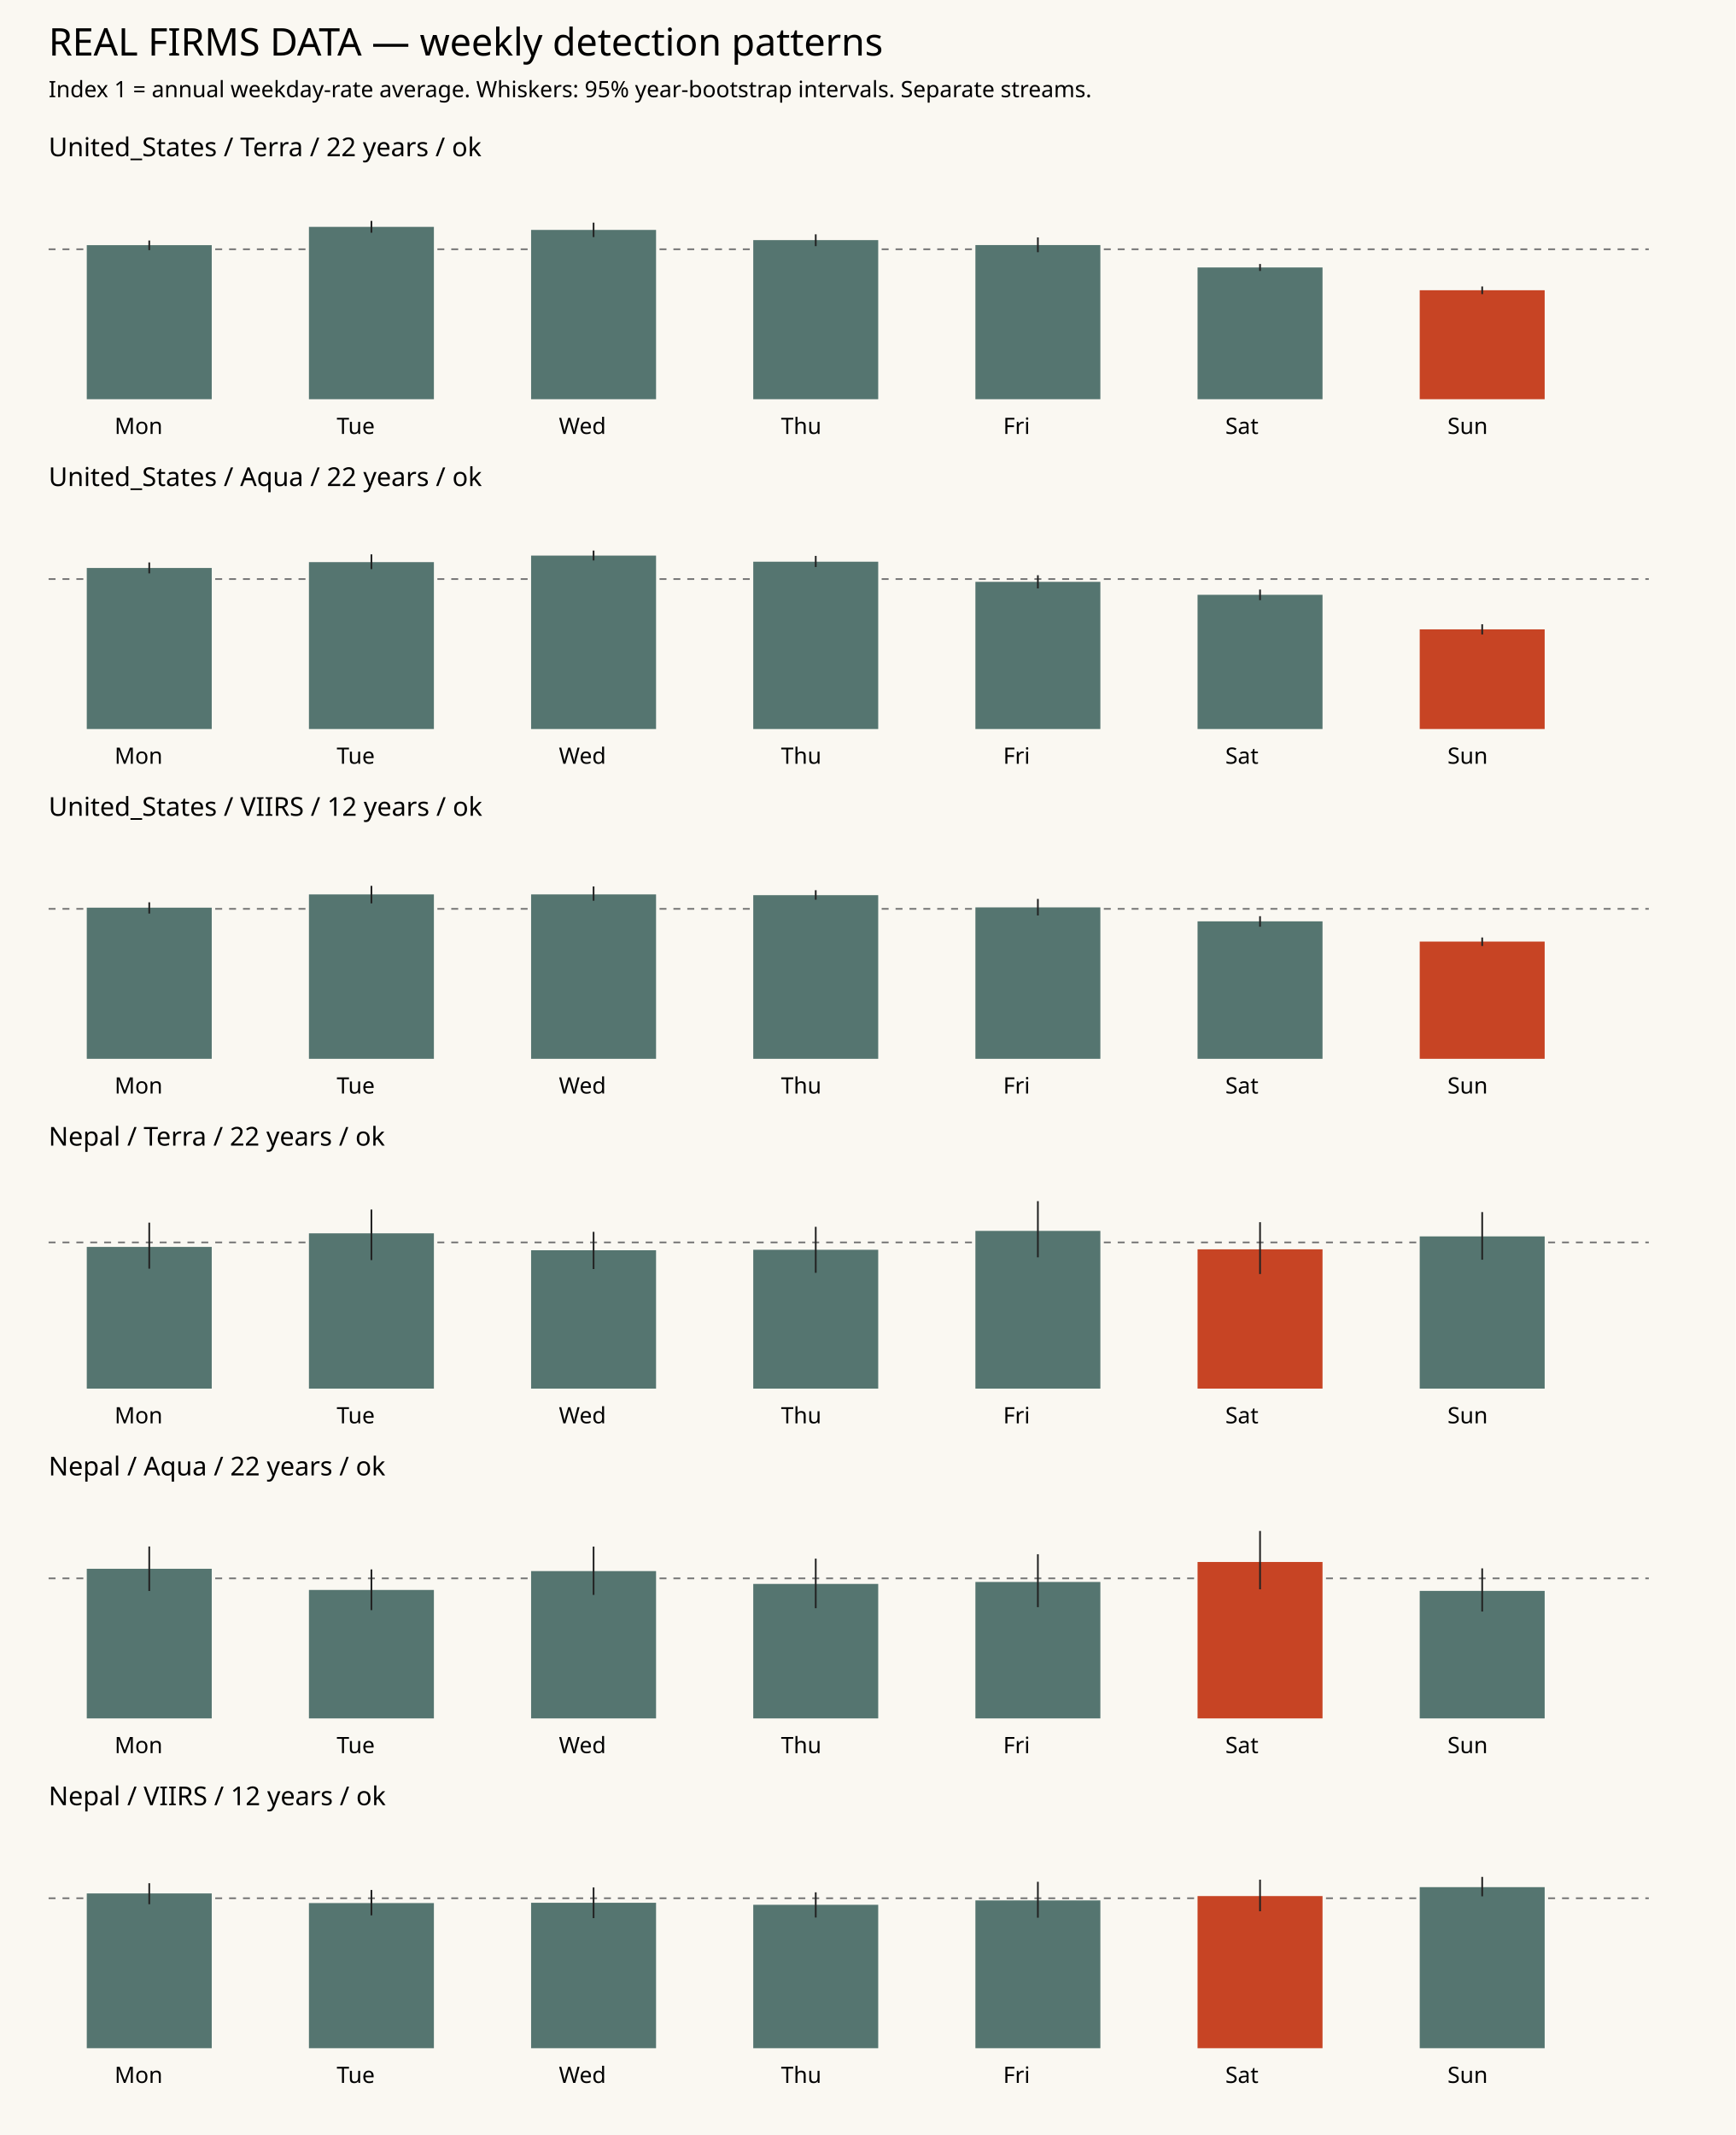
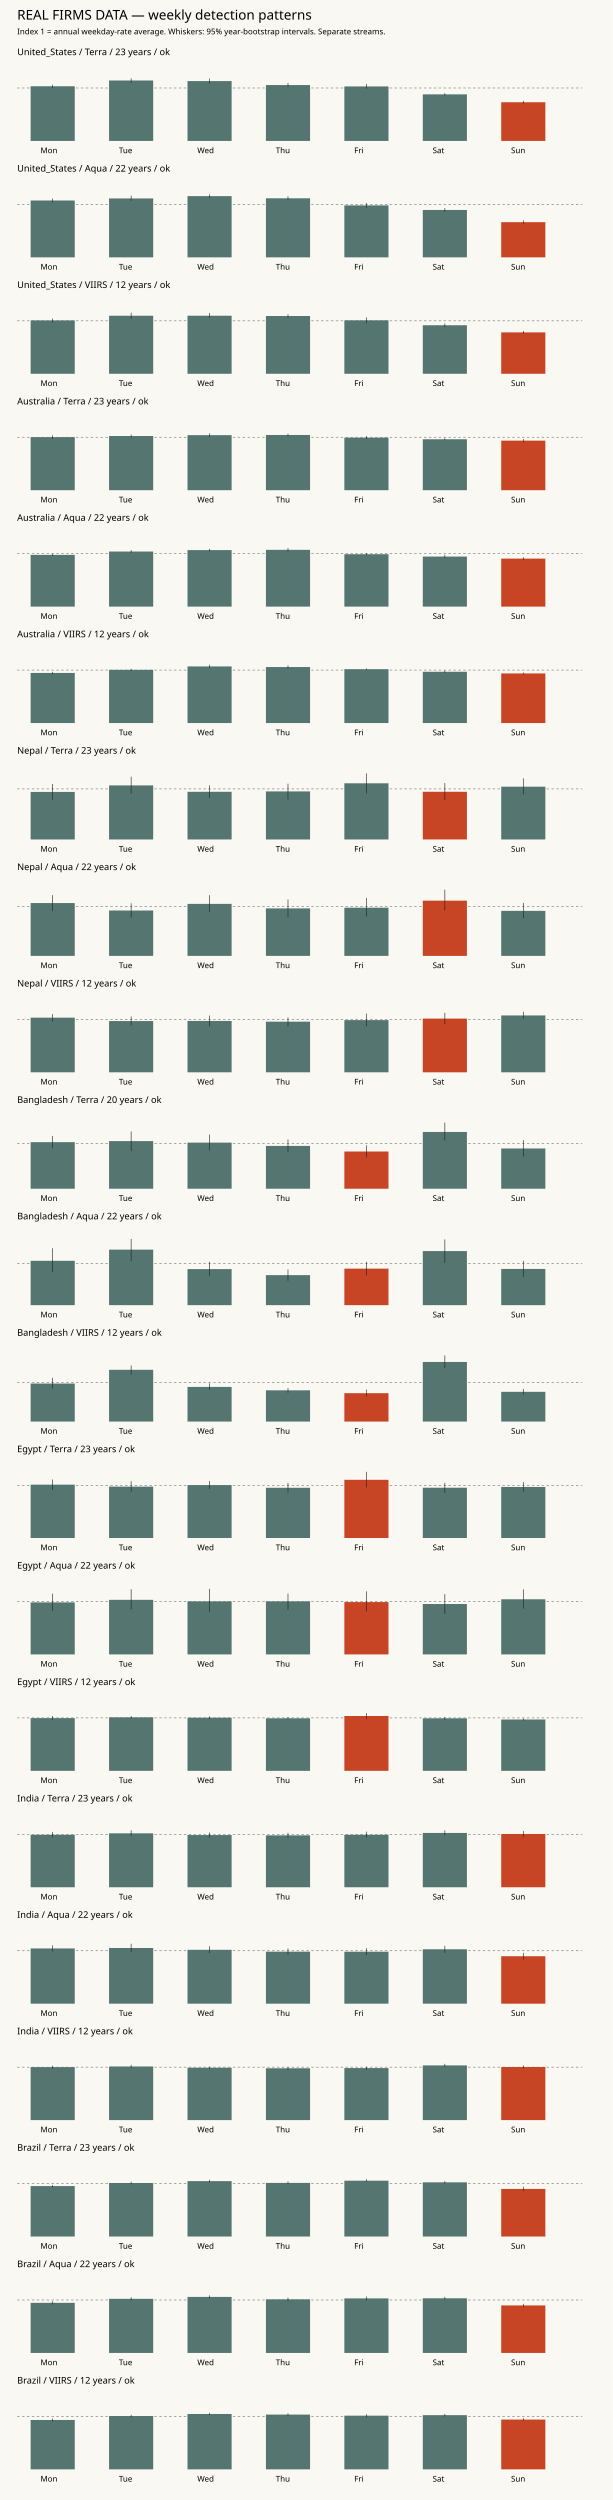
- <svg xmlns="http://www.w3.org/2000/svg" width="1000" height="1230" viewBox="0 0 1000 1230">
+ <svg xmlns="http://www.w3.org/2000/svg" width="1000" height="4080" viewBox="0 0 1000 4080">
  <rect width="100%" height="100%" fill="#faf8f2" />
  <text x="28" y="32" font-size="22" font-family="sans-serif">REAL FIRMS DATA — weekly detection patterns</text>
  <text x="28" y="56" font-size="13" font-family="sans-serif">Index 1 = annual weekday-rate average. Whiskers: 95% year-bootstrap intervals. Separate streams.</text>
-   <text x="28" y="90" font-size="15" font-family="sans-serif">United_States / Terra / 22 years / ok</text>
+   <text x="28" y="90" font-size="15" font-family="sans-serif">United_States / Terra / 23 years / ok</text>
  <line x1="28" x2="950" y1="143.6" y2="143.6" stroke="#777" stroke-dasharray="4 4" />
-   <rect x="50" y="141.24" width="72" height="88.76" fill="#557570" />
-   <line x1="86" x2="86" y1="138.56" y2="144.11" stroke="#222" />
+   <rect x="50" y="140.76" width="72" height="89.24" fill="#557570" />
+   <line x1="86" x2="86" y1="138.18" y2="143.69" stroke="#222" />
  <text x="66" y="250" font-size="13" font-family="sans-serif">Mon</text>
-   <rect x="178" y="130.70" width="72" height="99.30" fill="#557570" />
-   <line x1="214" x2="214" y1="127.25" y2="134.07" stroke="#222" />
+   <rect x="178" y="131.36" width="72" height="98.64" fill="#557570" />
+   <line x1="214" x2="214" y1="127.85" y2="134.97" stroke="#222" />
  <text x="194" y="250" font-size="13" font-family="sans-serif">Tue</text>
-   <rect x="306" y="132.46" width="72" height="97.54" fill="#557570" />
-   <line x1="342" x2="342" y1="128.27" y2="136.59" stroke="#222" />
+   <rect x="306" y="132.34" width="72" height="97.66" fill="#557570" />
+   <line x1="342" x2="342" y1="128.08" y2="136.24" stroke="#222" />
  <text x="322" y="250" font-size="13" font-family="sans-serif">Wed</text>
-   <rect x="434" y="138.33" width="72" height="91.67" fill="#557570" />
-   <line x1="470" x2="470" y1="134.99" y2="141.80" stroke="#222" />
+   <rect x="434" y="138.82" width="72" height="91.18" fill="#557570" />
+   <line x1="470" x2="470" y1="135.46" y2="142.14" stroke="#222" />
  <text x="450" y="250" font-size="13" font-family="sans-serif">Thu</text>
-   <rect x="562" y="141.18" width="72" height="88.82" fill="#557570" />
-   <line x1="598" x2="598" y1="136.77" y2="145.30" stroke="#222" />
+   <rect x="562" y="141.06" width="72" height="88.94" fill="#557570" />
+   <line x1="598" x2="598" y1="136.97" y2="144.86" stroke="#222" />
  <text x="578" y="250" font-size="13" font-family="sans-serif">Fri</text>
-   <rect x="690" y="154.09" width="72" height="75.91" fill="#557570" />
-   <line x1="726" x2="726" y1="152.09" y2="156.10" stroke="#222" />
+   <rect x="690" y="154.00" width="72" height="76.00" fill="#557570" />
+   <line x1="726" x2="726" y1="152.05" y2="155.94" stroke="#222" />
  <text x="706" y="250" font-size="13" font-family="sans-serif">Sat</text>
-   <rect x="818" y="167.21" width="72" height="62.79" fill="#c74424" />
-   <line x1="854" x2="854" y1="165.04" y2="169.44" stroke="#222" />
+   <rect x="818" y="166.86" width="72" height="63.14" fill="#c74424" />
+   <line x1="854" x2="854" y1="164.57" y2="169.13" stroke="#222" />
  <text x="834" y="250" font-size="13" font-family="sans-serif">Sun</text>
  <text x="28" y="280" font-size="15" font-family="sans-serif">United_States / Aqua / 22 years / ok</text>
  <line x1="28" x2="950" y1="333.6" y2="333.6" stroke="#777" stroke-dasharray="4 4" />
  <rect x="50" y="327.22" width="72" height="92.78" fill="#557570" />
  <line x1="86" x2="86" y1="324.03" y2="330.33" stroke="#222" />
  <text x="66" y="440" font-size="13" font-family="sans-serif">Mon</text>
  <rect x="178" y="323.85" width="72" height="96.15" fill="#557570" />
  <line x1="214" x2="214" y1="319.37" y2="327.88" stroke="#222" />
  <text x="194" y="440" font-size="13" font-family="sans-serif">Tue</text>
  <rect x="306" y="320.08" width="72" height="99.92" fill="#557570" />
  <line x1="342" x2="342" y1="317.19" y2="322.88" stroke="#222" />
  <text x="322" y="440" font-size="13" font-family="sans-serif">Wed</text>
  <rect x="434" y="323.61" width="72" height="96.39" fill="#557570" />
  <line x1="470" x2="470" y1="320.26" y2="326.67" stroke="#222" />
  <text x="450" y="440" font-size="13" font-family="sans-serif">Thu</text>
  <rect x="562" y="335.20" width="72" height="84.80" fill="#557570" />
  <line x1="598" x2="598" y1="331.39" y2="338.99" stroke="#222" />
  <text x="578" y="440" font-size="13" font-family="sans-serif">Fri</text>
  <rect x="690" y="342.67" width="72" height="77.33" fill="#557570" />
  <line x1="726" x2="726" y1="339.65" y2="345.77" stroke="#222" />
  <text x="706" y="440" font-size="13" font-family="sans-serif">Sat</text>
  <rect x="818" y="362.58" width="72" height="57.42" fill="#c74424" />
  <line x1="854" x2="854" y1="359.63" y2="365.51" stroke="#222" />
  <text x="834" y="440" font-size="13" font-family="sans-serif">Sun</text>
  <text x="28" y="470" font-size="15" font-family="sans-serif">United_States / VIIRS / 12 years / ok</text>
  <line x1="28" x2="950" y1="523.6" y2="523.6" stroke="#777" stroke-dasharray="4 4" />
  <rect x="50" y="522.92" width="72" height="87.08" fill="#557570" />
  <line x1="86" x2="86" y1="519.83" y2="526.31" stroke="#222" />
  <text x="66" y="630" font-size="13" font-family="sans-serif">Mon</text>
  <rect x="178" y="515.28" width="72" height="94.72" fill="#557570" />
  <line x1="214" x2="214" y1="510.34" y2="520.44" stroke="#222" />
  <text x="194" y="630" font-size="13" font-family="sans-serif">Tue</text>
  <rect x="306" y="515.27" width="72" height="94.73" fill="#557570" />
  <line x1="342" x2="342" y1="510.69" y2="518.92" stroke="#222" />
  <text x="322" y="630" font-size="13" font-family="sans-serif">Wed</text>
  <rect x="434" y="515.72" width="72" height="94.28" fill="#557570" />
  <line x1="470" x2="470" y1="512.86" y2="518.33" stroke="#222" />
  <text x="450" y="630" font-size="13" font-family="sans-serif">Thu</text>
  <rect x="562" y="522.76" width="72" height="87.24" fill="#557570" />
  <line x1="598" x2="598" y1="517.87" y2="527.41" stroke="#222" />
  <text x="578" y="630" font-size="13" font-family="sans-serif">Fri</text>
  <rect x="690" y="530.80" width="72" height="79.20" fill="#557570" />
  <line x1="726" x2="726" y1="527.82" y2="533.89" stroke="#222" />
  <text x="706" y="630" font-size="13" font-family="sans-serif">Sat</text>
  <rect x="818" y="542.45" width="72" height="67.55" fill="#c74424" />
  <line x1="854" x2="854" y1="540.09" y2="545.00" stroke="#222" />
  <text x="834" y="630" font-size="13" font-family="sans-serif">Sun</text>
-   <text x="28" y="660" font-size="15" font-family="sans-serif">Nepal / Terra / 22 years / ok</text>
-   <line x1="28" x2="950" y1="715.768" y2="715.768" stroke="#777" stroke-dasharray="4 4" />
-   <rect x="50" y="718.36" width="72" height="81.64" fill="#557570" />
-   <line x1="86" x2="86" y1="704.38" y2="730.90" stroke="#222" />
+   <text x="28" y="660" font-size="15" font-family="sans-serif">Australia / Terra / 23 years / ok</text>
+   <line x1="28" x2="950" y1="713.6" y2="713.6" stroke="#777" stroke-dasharray="4 4" />
+   <rect x="50" y="713.40" width="72" height="86.60" fill="#557570" />
+   <line x1="86" x2="86" y1="710.43" y2="716.36" stroke="#222" />
  <text x="66" y="820" font-size="13" font-family="sans-serif">Mon</text>
-   <rect x="178" y="710.54" width="72" height="89.46" fill="#557570" />
-   <line x1="214" x2="214" y1="696.83" y2="725.96" stroke="#222" />
+   <rect x="178" y="711.58" width="72" height="88.42" fill="#557570" />
+   <line x1="214" x2="214" y1="709.23" y2="713.84" stroke="#222" />
  <text x="194" y="820" font-size="13" font-family="sans-serif">Tue</text>
-   <rect x="306" y="720.29" width="72" height="79.71" fill="#557570" />
-   <line x1="342" x2="342" y1="709.68" y2="731.11" stroke="#222" />
+   <rect x="306" y="710.16" width="72" height="89.84" fill="#557570" />
+   <line x1="342" x2="342" y1="707.23" y2="712.95" stroke="#222" />
  <text x="322" y="820" font-size="13" font-family="sans-serif">Wed</text>
-   <rect x="434" y="720.00" width="72" height="80.00" fill="#557570" />
-   <line x1="470" x2="470" y1="706.78" y2="733.28" stroke="#222" />
+   <rect x="434" y="709.89" width="72" height="90.11" fill="#557570" />
+   <line x1="470" x2="470" y1="707.64" y2="712.28" stroke="#222" />
  <text x="450" y="820" font-size="13" font-family="sans-serif">Thu</text>
-   <rect x="562" y="709.13" width="72" height="90.87" fill="#557570" />
-   <line x1="598" x2="598" y1="692.00" y2="724.37" stroke="#222" />
+   <rect x="562" y="714.18" width="72" height="85.82" fill="#557570" />
+   <line x1="598" x2="598" y1="711.69" y2="716.43" stroke="#222" />
  <text x="578" y="820" font-size="13" font-family="sans-serif">Fri</text>
-   <rect x="690" y="719.75" width="72" height="80.25" fill="#c74424" />
-   <line x1="726" x2="726" y1="704.12" y2="733.98" stroke="#222" />
+   <rect x="690" y="716.87" width="72" height="83.13" fill="#557570" />
+   <line x1="726" x2="726" y1="715.11" y2="718.50" stroke="#222" />
  <text x="706" y="820" font-size="13" font-family="sans-serif">Sat</text>
-   <rect x="818" y="712.30" width="72" height="87.70" fill="#557570" />
-   <line x1="854" x2="854" y1="698.30" y2="725.74" stroke="#222" />
+   <rect x="818" y="719.13" width="72" height="80.87" fill="#c74424" />
+   <line x1="854" x2="854" y1="716.50" y2="721.92" stroke="#222" />
  <text x="834" y="820" font-size="13" font-family="sans-serif">Sun</text>
-   <text x="28" y="850" font-size="15" font-family="sans-serif">Nepal / Aqua / 22 years / ok</text>
-   <line x1="28" x2="950" y1="909.318" y2="909.318" stroke="#777" stroke-dasharray="4 4" />
-   <rect x="50" y="903.79" width="72" height="86.21" fill="#557570" />
-   <line x1="86" x2="86" y1="890.94" y2="916.58" stroke="#222" />
+   <text x="28" y="850" font-size="15" font-family="sans-serif">Australia / Aqua / 22 years / ok</text>
+   <line x1="28" x2="950" y1="903.6" y2="903.6" stroke="#777" stroke-dasharray="4 4" />
+   <rect x="50" y="905.57" width="72" height="84.43" fill="#557570" />
+   <line x1="86" x2="86" y1="903.87" y2="907.20" stroke="#222" />
  <text x="66" y="1010" font-size="13" font-family="sans-serif">Mon</text>
-   <rect x="178" y="915.99" width="72" height="74.01" fill="#557570" />
-   <line x1="214" x2="214" y1="904.16" y2="927.62" stroke="#222" />
+   <rect x="178" y="900.09" width="72" height="89.91" fill="#557570" />
+   <line x1="214" x2="214" y1="897.70" y2="902.30" stroke="#222" />
  <text x="194" y="1010" font-size="13" font-family="sans-serif">Tue</text>
-   <rect x="306" y="905.13" width="72" height="84.87" fill="#557570" />
-   <line x1="342" x2="342" y1="891.00" y2="918.85" stroke="#222" />
+   <rect x="306" y="897.75" width="72" height="92.25" fill="#557570" />
+   <line x1="342" x2="342" y1="895.60" y2="900.00" stroke="#222" />
  <text x="322" y="1010" font-size="13" font-family="sans-serif">Wed</text>
-   <rect x="434" y="912.52" width="72" height="77.48" fill="#557570" />
-   <line x1="470" x2="470" y1="897.94" y2="926.51" stroke="#222" />
+   <rect x="434" y="897.33" width="72" height="92.67" fill="#557570" />
+   <line x1="470" x2="470" y1="894.31" y2="900.00" stroke="#222" />
  <text x="450" y="1010" font-size="13" font-family="sans-serif">Thu</text>
-   <rect x="562" y="911.39" width="72" height="78.61" fill="#557570" />
-   <line x1="598" x2="598" y1="895.41" y2="925.90" stroke="#222" />
+   <rect x="562" y="904.48" width="72" height="85.52" fill="#557570" />
+   <line x1="598" x2="598" y1="902.72" y2="906.33" stroke="#222" />
  <text x="578" y="1010" font-size="13" font-family="sans-serif">Fri</text>
-   <rect x="690" y="899.88" width="72" height="90.12" fill="#c74424" />
-   <line x1="726" x2="726" y1="882.00" y2="915.62" stroke="#222" />
+   <rect x="690" y="908.32" width="72" height="81.68" fill="#557570" />
+   <line x1="726" x2="726" y1="905.36" y2="910.77" stroke="#222" />
  <text x="706" y="1010" font-size="13" font-family="sans-serif">Sat</text>
-   <rect x="818" y="916.53" width="72" height="73.47" fill="#557570" />
-   <line x1="854" x2="854" y1="903.56" y2="928.42" stroke="#222" />
+   <rect x="818" y="911.66" width="72" height="78.34" fill="#c74424" />
+   <line x1="854" x2="854" y1="909.26" y2="914.07" stroke="#222" />
  <text x="834" y="1010" font-size="13" font-family="sans-serif">Sun</text>
-   <text x="28" y="1040" font-size="15" font-family="sans-serif">Nepal / VIIRS / 12 years / ok</text>
+   <text x="28" y="1040" font-size="15" font-family="sans-serif">Australia / VIIRS / 12 years / ok</text>
  <line x1="28" x2="950" y1="1093.6" y2="1093.6" stroke="#777" stroke-dasharray="4 4" />
-   <rect x="50" y="1090.83" width="72" height="89.17" fill="#557570" />
-   <line x1="86" x2="86" y1="1084.94" y2="1097.05" stroke="#222" />
+   <rect x="50" y="1098.27" width="72" height="81.73" fill="#557570" />
+   <line x1="86" x2="86" y1="1096.56" y2="1100.32" stroke="#222" />
  <text x="66" y="1200" font-size="13" font-family="sans-serif">Mon</text>
-   <rect x="178" y="1096.38" width="72" height="83.62" fill="#557570" />
-   <line x1="214" x2="214" y1="1088.83" y2="1103.46" stroke="#222" />
+   <rect x="178" y="1093.15" width="72" height="86.85" fill="#557570" />
+   <line x1="214" x2="214" y1="1091.47" y2="1094.91" stroke="#222" />
  <text x="194" y="1200" font-size="13" font-family="sans-serif">Tue</text>
-   <rect x="306" y="1096.21" width="72" height="83.79" fill="#557570" />
-   <line x1="342" x2="342" y1="1087.39" y2="1105.05" stroke="#222" />
+   <rect x="306" y="1087.62" width="72" height="92.38" fill="#557570" />
+   <line x1="342" x2="342" y1="1084.62" y2="1090.06" stroke="#222" />
  <text x="322" y="1200" font-size="13" font-family="sans-serif">Wed</text>
-   <rect x="434" y="1097.37" width="72" height="82.63" fill="#557570" />
-   <line x1="470" x2="470" y1="1090.19" y2="1104.71" stroke="#222" />
+   <rect x="434" y="1088.63" width="72" height="91.37" fill="#557570" />
+   <line x1="470" x2="470" y1="1086.03" y2="1091.21" stroke="#222" />
  <text x="450" y="1200" font-size="13" font-family="sans-serif">Thu</text>
-   <rect x="562" y="1094.85" width="72" height="85.15" fill="#557570" />
-   <line x1="598" x2="598" y1="1084.12" y2="1104.81" stroke="#222" />
+   <rect x="562" y="1092.11" width="72" height="87.89" fill="#557570" />
+   <line x1="598" x2="598" y1="1090.85" y2="1093.33" stroke="#222" />
  <text x="578" y="1200" font-size="13" font-family="sans-serif">Fri</text>
-   <rect x="690" y="1092.35" width="72" height="87.65" fill="#c74424" />
-   <line x1="726" x2="726" y1="1082.90" y2="1101.11" stroke="#222" />
+   <rect x="690" y="1096.34" width="72" height="83.66" fill="#557570" />
+   <line x1="726" x2="726" y1="1094.16" y2="1098.07" stroke="#222" />
  <text x="706" y="1200" font-size="13" font-family="sans-serif">Sat</text>
-   <rect x="818" y="1087.21" width="72" height="92.79" fill="#557570" />
-   <line x1="854" x2="854" y1="1081.30" y2="1092.50" stroke="#222" />
+   <rect x="818" y="1099.07" width="72" height="80.93" fill="#c74424" />
+   <line x1="854" x2="854" y1="1097.50" y2="1100.85" stroke="#222" />
  <text x="834" y="1200" font-size="13" font-family="sans-serif">Sun</text>
+   <text x="28" y="1230" font-size="15" font-family="sans-serif">Nepal / Terra / 23 years / ok</text>
+   <line x1="28" x2="950" y1="1287.494" y2="1287.494" stroke="#777" stroke-dasharray="4 4" />
+   <rect x="50" y="1292.41" width="72" height="77.59" fill="#557570" />
+   <line x1="86" x2="86" y1="1279.36" y2="1305.14" stroke="#222" />
+   <text x="66" y="1390" font-size="13" font-family="sans-serif">Mon</text>
+   <rect x="178" y="1281.80" width="72" height="88.20" fill="#557570" />
+   <line x1="214" x2="214" y1="1267.60" y2="1295.57" stroke="#222" />
+   <text x="194" y="1390" font-size="13" font-family="sans-serif">Tue</text>
+   <rect x="306" y="1292.24" width="72" height="77.76" fill="#557570" />
+   <line x1="342" x2="342" y1="1281.72" y2="1302.32" stroke="#222" />
+   <text x="322" y="1390" font-size="13" font-family="sans-serif">Wed</text>
+   <rect x="434" y="1291.61" width="72" height="78.39" fill="#557570" />
+   <line x1="470" x2="470" y1="1278.96" y2="1304.67" stroke="#222" />
+   <text x="450" y="1390" font-size="13" font-family="sans-serif">Thu</text>
+   <rect x="562" y="1278.34" width="72" height="91.66" fill="#557570" />
+   <line x1="598" x2="598" y1="1262.00" y2="1295.02" stroke="#222" />
+   <text x="578" y="1390" font-size="13" font-family="sans-serif">Fri</text>
+   <rect x="690" y="1292.18" width="72" height="77.82" fill="#c74424" />
+   <line x1="726" x2="726" y1="1278.05" y2="1305.63" stroke="#222" />
+   <text x="706" y="1390" font-size="13" font-family="sans-serif">Sat</text>
+   <rect x="818" y="1283.88" width="72" height="86.12" fill="#557570" />
+   <line x1="854" x2="854" y1="1270.14" y2="1296.26" stroke="#222" />
+   <text x="834" y="1390" font-size="13" font-family="sans-serif">Sun</text>
+   <text x="28" y="1420" font-size="15" font-family="sans-serif">Nepal / Aqua / 22 years / ok</text>
+   <line x1="28" x2="950" y1="1479.318" y2="1479.318" stroke="#777" stroke-dasharray="4 4" />
+   <rect x="50" y="1473.79" width="72" height="86.21" fill="#557570" />
+   <line x1="86" x2="86" y1="1460.94" y2="1486.58" stroke="#222" />
+   <text x="66" y="1580" font-size="13" font-family="sans-serif">Mon</text>
+   <rect x="178" y="1485.99" width="72" height="74.01" fill="#557570" />
+   <line x1="214" x2="214" y1="1474.16" y2="1497.62" stroke="#222" />
+   <text x="194" y="1580" font-size="13" font-family="sans-serif">Tue</text>
+   <rect x="306" y="1475.13" width="72" height="84.87" fill="#557570" />
+   <line x1="342" x2="342" y1="1461.00" y2="1488.85" stroke="#222" />
+   <text x="322" y="1580" font-size="13" font-family="sans-serif">Wed</text>
+   <rect x="434" y="1482.52" width="72" height="77.48" fill="#557570" />
+   <line x1="470" x2="470" y1="1467.94" y2="1496.51" stroke="#222" />
+   <text x="450" y="1580" font-size="13" font-family="sans-serif">Thu</text>
+   <rect x="562" y="1481.39" width="72" height="78.61" fill="#557570" />
+   <line x1="598" x2="598" y1="1465.41" y2="1495.90" stroke="#222" />
+   <text x="578" y="1580" font-size="13" font-family="sans-serif">Fri</text>
+   <rect x="690" y="1469.88" width="72" height="90.12" fill="#c74424" />
+   <line x1="726" x2="726" y1="1452.00" y2="1485.62" stroke="#222" />
+   <text x="706" y="1580" font-size="13" font-family="sans-serif">Sat</text>
+   <rect x="818" y="1486.53" width="72" height="73.47" fill="#557570" />
+   <line x1="854" x2="854" y1="1473.56" y2="1498.42" stroke="#222" />
+   <text x="834" y="1580" font-size="13" font-family="sans-serif">Sun</text>
+   <text x="28" y="1610" font-size="15" font-family="sans-serif">Nepal / VIIRS / 12 years / ok</text>
+   <line x1="28" x2="950" y1="1663.6" y2="1663.6" stroke="#777" stroke-dasharray="4 4" />
+   <rect x="50" y="1660.83" width="72" height="89.17" fill="#557570" />
+   <line x1="86" x2="86" y1="1654.94" y2="1667.05" stroke="#222" />
+   <text x="66" y="1770" font-size="13" font-family="sans-serif">Mon</text>
+   <rect x="178" y="1666.38" width="72" height="83.62" fill="#557570" />
+   <line x1="214" x2="214" y1="1658.83" y2="1673.46" stroke="#222" />
+   <text x="194" y="1770" font-size="13" font-family="sans-serif">Tue</text>
+   <rect x="306" y="1666.21" width="72" height="83.79" fill="#557570" />
+   <line x1="342" x2="342" y1="1657.39" y2="1675.05" stroke="#222" />
+   <text x="322" y="1770" font-size="13" font-family="sans-serif">Wed</text>
+   <rect x="434" y="1667.37" width="72" height="82.63" fill="#557570" />
+   <line x1="470" x2="470" y1="1660.19" y2="1674.71" stroke="#222" />
+   <text x="450" y="1770" font-size="13" font-family="sans-serif">Thu</text>
+   <rect x="562" y="1664.85" width="72" height="85.15" fill="#557570" />
+   <line x1="598" x2="598" y1="1654.12" y2="1674.81" stroke="#222" />
+   <text x="578" y="1770" font-size="13" font-family="sans-serif">Fri</text>
+   <rect x="690" y="1662.35" width="72" height="87.65" fill="#c74424" />
+   <line x1="726" x2="726" y1="1652.90" y2="1671.11" stroke="#222" />
+   <text x="706" y="1770" font-size="13" font-family="sans-serif">Sat</text>
+   <rect x="818" y="1657.21" width="72" height="92.79" fill="#557570" />
+   <line x1="854" x2="854" y1="1651.30" y2="1662.50" stroke="#222" />
+   <text x="834" y="1770" font-size="13" font-family="sans-serif">Sun</text>
+   <text x="28" y="1800" font-size="15" font-family="sans-serif">Bangladesh / Terra / 20 years / ok</text>
+   <line x1="28" x2="950" y1="1866.02" y2="1866.02" stroke="#777" stroke-dasharray="4 4" />
+   <rect x="50" y="1864.00" width="72" height="76.00" fill="#557570" />
+   <line x1="86" x2="86" y1="1853.78" y2="1873.84" stroke="#222" />
+   <text x="66" y="1960" font-size="13" font-family="sans-serif">Mon</text>
+   <rect x="178" y="1862.27" width="72" height="77.73" fill="#557570" />
+   <line x1="214" x2="214" y1="1846.54" y2="1878.44" stroke="#222" />
+   <text x="194" y="1960" font-size="13" font-family="sans-serif">Tue</text>
+   <rect x="306" y="1864.76" width="72" height="75.24" fill="#557570" />
+   <line x1="342" x2="342" y1="1851.58" y2="1877.66" stroke="#222" />
+   <text x="322" y="1960" font-size="13" font-family="sans-serif">Wed</text>
+   <rect x="434" y="1870.16" width="72" height="69.84" fill="#557570" />
+   <line x1="470" x2="470" y1="1859.55" y2="1880.44" stroke="#222" />
+   <text x="450" y="1960" font-size="13" font-family="sans-serif">Thu</text>
+   <rect x="562" y="1879.28" width="72" height="60.72" fill="#c74424" />
+   <line x1="598" x2="598" y1="1869.21" y2="1888.80" stroke="#222" />
+   <text x="578" y="1960" font-size="13" font-family="sans-serif">Fri</text>
+   <rect x="690" y="1847.36" width="72" height="92.64" fill="#557570" />
+   <line x1="726" x2="726" y1="1832.00" y2="1861.28" stroke="#222" />
+   <text x="706" y="1960" font-size="13" font-family="sans-serif">Sat</text>
+   <rect x="818" y="1874.31" width="72" height="65.69" fill="#557570" />
+   <line x1="854" x2="854" y1="1860.65" y2="1887.64" stroke="#222" />
+   <text x="834" y="1960" font-size="13" font-family="sans-serif">Sun</text>
+   <text x="28" y="1990" font-size="15" font-family="sans-serif">Bangladesh / Aqua / 22 years / ok</text>
+   <line x1="28" x2="950" y1="2061.761" y2="2061.761" stroke="#777" stroke-dasharray="4 4" />
+   <rect x="50" y="2057.64" width="72" height="72.36" fill="#557570" />
+   <line x1="86" x2="86" y1="2037.11" y2="2075.94" stroke="#222" />
+   <text x="66" y="2150" font-size="13" font-family="sans-serif">Mon</text>
+   <rect x="178" y="2039.41" width="72" height="90.59" fill="#557570" />
+   <line x1="214" x2="214" y1="2022.00" y2="2058.18" stroke="#222" />
+   <text x="194" y="2150" font-size="13" font-family="sans-serif">Tue</text>
+   <rect x="306" y="2071.18" width="72" height="58.82" fill="#557570" />
+   <line x1="342" x2="342" y1="2059.14" y2="2082.37" stroke="#222" />
+   <text x="322" y="2150" font-size="13" font-family="sans-serif">Wed</text>
+   <rect x="434" y="2081.02" width="72" height="48.98" fill="#557570" />
+   <line x1="470" x2="470" y1="2071.83" y2="2090.24" stroke="#222" />
+   <text x="450" y="2150" font-size="13" font-family="sans-serif">Thu</text>
+   <rect x="562" y="2070.41" width="72" height="59.59" fill="#c74424" />
+   <line x1="598" x2="598" y1="2059.24" y2="2081.57" stroke="#222" />
+   <text x="578" y="2150" font-size="13" font-family="sans-serif">Fri</text>
+   <rect x="690" y="2041.76" width="72" height="88.24" fill="#557570" />
+   <line x1="726" x2="726" y1="2022.69" y2="2061.06" stroke="#222" />
+   <text x="706" y="2150" font-size="13" font-family="sans-serif">Sat</text>
+   <rect x="818" y="2070.91" width="72" height="59.09" fill="#557570" />
+   <line x1="854" x2="854" y1="2057.76" y2="2084.00" stroke="#222" />
+   <text x="834" y="2150" font-size="13" font-family="sans-serif">Sun</text>
+   <text x="28" y="2180" font-size="15" font-family="sans-serif">Bangladesh / VIIRS / 12 years / ok</text>
+   <line x1="28" x2="950" y1="2256.261" y2="2256.261" stroke="#777" stroke-dasharray="4 4" />
+   <rect x="50" y="2257.96" width="72" height="62.04" fill="#557570" />
+   <line x1="86" x2="86" y1="2248.53" y2="2266.30" stroke="#222" />
+   <text x="66" y="2340" font-size="13" font-family="sans-serif">Mon</text>
+   <rect x="178" y="2235.53" width="72" height="84.47" fill="#557570" />
+   <line x1="214" x2="214" y1="2228.56" y2="2243.17" stroke="#222" />
+   <text x="194" y="2340" font-size="13" font-family="sans-serif">Tue</text>
+   <rect x="306" y="2263.45" width="72" height="56.55" fill="#557570" />
+   <line x1="342" x2="342" y1="2257.57" y2="2268.48" stroke="#222" />
+   <text x="322" y="2340" font-size="13" font-family="sans-serif">Wed</text>
+   <rect x="434" y="2269.01" width="72" height="50.99" fill="#557570" />
+   <line x1="470" x2="470" y1="2265.18" y2="2272.72" stroke="#222" />
+   <text x="450" y="2340" font-size="13" font-family="sans-serif">Thu</text>
+   <rect x="562" y="2273.69" width="72" height="46.31" fill="#c74424" />
+   <line x1="598" x2="598" y1="2267.83" y2="2279.28" stroke="#222" />
+   <text x="578" y="2340" font-size="13" font-family="sans-serif">Fri</text>
+   <rect x="690" y="2222.73" width="72" height="97.27" fill="#557570" />
+   <line x1="726" x2="726" y1="2212.00" y2="2232.39" stroke="#222" />
+   <text x="706" y="2340" font-size="13" font-family="sans-serif">Sat</text>
+   <rect x="818" y="2271.46" width="72" height="48.54" fill="#557570" />
+   <line x1="854" x2="854" y1="2266.73" y2="2275.78" stroke="#222" />
+   <text x="834" y="2340" font-size="13" font-family="sans-serif">Sun</text>
+   <text x="28" y="2370" font-size="15" font-family="sans-serif">Egypt / Terra / 23 years / ok</text>
+   <line x1="28" x2="950" y1="2424.384" y2="2424.384" stroke="#777" stroke-dasharray="4 4" />
+   <rect x="50" y="2422.97" width="72" height="87.03" fill="#557570" />
+   <line x1="86" x2="86" y1="2414.61" y2="2431.54" stroke="#222" />
+   <text x="66" y="2530" font-size="13" font-family="sans-serif">Mon</text>
+   <rect x="178" y="2426.21" width="72" height="83.79" fill="#557570" />
+   <line x1="214" x2="214" y1="2417.27" y2="2434.33" stroke="#222" />
+   <text x="194" y="2530" font-size="13" font-family="sans-serif">Tue</text>
+   <rect x="306" y="2423.66" width="72" height="86.34" fill="#557570" />
+   <line x1="342" x2="342" y1="2417.11" y2="2430.02" stroke="#222" />
+   <text x="322" y="2530" font-size="13" font-family="sans-serif">Wed</text>
+   <rect x="434" y="2428.06" width="72" height="81.94" fill="#557570" />
+   <line x1="470" x2="470" y1="2419.90" y2="2435.67" stroke="#222" />
+   <text x="450" y="2530" font-size="13" font-family="sans-serif">Thu</text>
+   <rect x="562" y="2415.05" width="72" height="94.95" fill="#c74424" />
+   <line x1="598" x2="598" y1="2402.00" y2="2427.22" stroke="#222" />
+   <text x="578" y="2530" font-size="13" font-family="sans-serif">Fri</text>
+   <rect x="690" y="2427.98" width="72" height="82.02" fill="#557570" />
+   <line x1="726" x2="726" y1="2419.99" y2="2436.43" stroke="#222" />
+   <text x="706" y="2530" font-size="13" font-family="sans-serif">Sat</text>
+   <rect x="818" y="2426.75" width="72" height="83.25" fill="#557570" />
+   <line x1="854" x2="854" y1="2418.72" y2="2434.37" stroke="#222" />
+   <text x="834" y="2530" font-size="13" font-family="sans-serif">Sun</text>
+   <text x="28" y="2560" font-size="15" font-family="sans-serif">Egypt / Aqua / 22 years / ok</text>
+   <line x1="28" x2="950" y1="2613.6" y2="2613.6" stroke="#777" stroke-dasharray="4 4" />
+   <rect x="50" y="2615.10" width="72" height="84.90" fill="#557570" />
+   <line x1="86" x2="86" y1="2600.84" y2="2628.99" stroke="#222" />
+   <text x="66" y="2720" font-size="13" font-family="sans-serif">Mon</text>
+   <rect x="178" y="2610.93" width="72" height="89.07" fill="#557570" />
+   <line x1="214" x2="214" y1="2593.57" y2="2626.30" stroke="#222" />
+   <text x="194" y="2720" font-size="13" font-family="sans-serif">Tue</text>
+   <rect x="306" y="2613.41" width="72" height="86.59" fill="#557570" />
+   <line x1="342" x2="342" y1="2592.97" y2="2630.68" stroke="#222" />
+   <text x="322" y="2720" font-size="13" font-family="sans-serif">Wed</text>
+   <rect x="434" y="2613.39" width="72" height="86.61" fill="#557570" />
+   <line x1="470" x2="470" y1="2600.72" y2="2627.24" stroke="#222" />
+   <text x="450" y="2720" font-size="13" font-family="sans-serif">Thu</text>
+   <rect x="562" y="2614.60" width="72" height="85.40" fill="#c74424" />
+   <line x1="598" x2="598" y1="2597.01" y2="2629.86" stroke="#222" />
+   <text x="578" y="2720" font-size="13" font-family="sans-serif">Fri</text>
+   <rect x="690" y="2617.75" width="72" height="82.25" fill="#557570" />
+   <line x1="726" x2="726" y1="2601.50" y2="2633.89" stroke="#222" />
+   <text x="706" y="2720" font-size="13" font-family="sans-serif">Sat</text>
+   <rect x="818" y="2610.01" width="72" height="89.99" fill="#557570" />
+   <line x1="854" x2="854" y1="2593.80" y2="2625.33" stroke="#222" />
+   <text x="834" y="2720" font-size="13" font-family="sans-serif">Sun</text>
+   <text x="28" y="2750" font-size="15" font-family="sans-serif">Egypt / VIIRS / 12 years / ok</text>
+   <line x1="28" x2="950" y1="2803.6" y2="2803.6" stroke="#777" stroke-dasharray="4 4" />
+   <rect x="50" y="2803.98" width="72" height="86.02" fill="#557570" />
+   <line x1="86" x2="86" y1="2800.51" y2="2806.88" stroke="#222" />
+   <text x="66" y="2910" font-size="13" font-family="sans-serif">Mon</text>
+   <rect x="178" y="2802.66" width="72" height="87.34" fill="#557570" />
+   <line x1="214" x2="214" y1="2800.53" y2="2805.07" stroke="#222" />
+   <text x="194" y="2910" font-size="13" font-family="sans-serif">Tue</text>
+   <rect x="306" y="2803.27" width="72" height="86.73" fill="#557570" />
+   <line x1="342" x2="342" y1="2801.19" y2="2805.70" stroke="#222" />
+   <text x="322" y="2910" font-size="13" font-family="sans-serif">Wed</text>
+   <rect x="434" y="2804.26" width="72" height="85.74" fill="#557570" />
+   <line x1="470" x2="470" y1="2802.56" y2="2805.79" stroke="#222" />
+   <text x="450" y="2910" font-size="13" font-family="sans-serif">Thu</text>
+   <rect x="562" y="2800.53" width="72" height="89.47" fill="#c74424" />
+   <line x1="598" x2="598" y1="2795.69" y2="2805.64" stroke="#222" />
+   <text x="578" y="2910" font-size="13" font-family="sans-serif">Fri</text>
+   <rect x="690" y="2804.28" width="72" height="85.72" fill="#557570" />
+   <line x1="726" x2="726" y1="2802.26" y2="2806.39" stroke="#222" />
+   <text x="706" y="2910" font-size="13" font-family="sans-serif">Sat</text>
+   <rect x="818" y="2806.22" width="72" height="83.78" fill="#557570" />
+   <line x1="854" x2="854" y1="2804.45" y2="2808.06" stroke="#222" />
+   <text x="834" y="2910" font-size="13" font-family="sans-serif">Sun</text>
+   <text x="28" y="2940" font-size="15" font-family="sans-serif">India / Terra / 23 years / ok</text>
+   <line x1="28" x2="950" y1="2993.6" y2="2993.6" stroke="#777" stroke-dasharray="4 4" />
+   <rect x="50" y="2994.34" width="72" height="85.66" fill="#557570" />
+   <line x1="86" x2="86" y1="2989.65" y2="2998.77" stroke="#222" />
+   <text x="66" y="3100" font-size="13" font-family="sans-serif">Mon</text>
+   <rect x="178" y="2991.98" width="72" height="88.02" fill="#557570" />
+   <line x1="214" x2="214" y1="2987.03" y2="2996.16" stroke="#222" />
+   <text x="194" y="3100" font-size="13" font-family="sans-serif">Tue</text>
+   <rect x="306" y="2994.81" width="72" height="85.19" fill="#557570" />
+   <line x1="342" x2="342" y1="2990.76" y2="2999.24" stroke="#222" />
+   <text x="322" y="3100" font-size="13" font-family="sans-serif">Wed</text>
+   <rect x="434" y="2995.32" width="72" height="84.68" fill="#557570" />
+   <line x1="470" x2="470" y1="2991.14" y2="2999.31" stroke="#222" />
+   <text x="450" y="3100" font-size="13" font-family="sans-serif">Thu</text>
+   <rect x="562" y="2994.33" width="72" height="85.67" fill="#557570" />
+   <line x1="598" x2="598" y1="2989.21" y2="2999.07" stroke="#222" />
+   <text x="578" y="3100" font-size="13" font-family="sans-serif">Fri</text>
+   <rect x="690" y="2991.37" width="72" height="88.63" fill="#557570" />
+   <line x1="726" x2="726" y1="2987.10" y2="2995.58" stroke="#222" />
+   <text x="706" y="3100" font-size="13" font-family="sans-serif">Sat</text>
+   <rect x="818" y="2993.06" width="72" height="86.94" fill="#c74424" />
+   <line x1="854" x2="854" y1="2988.27" y2="2998.02" stroke="#222" />
+   <text x="834" y="3100" font-size="13" font-family="sans-serif">Sun</text>
+   <text x="28" y="3130" font-size="15" font-family="sans-serif">India / Aqua / 22 years / ok</text>
+   <line x1="28" x2="950" y1="3183.6" y2="3183.6" stroke="#777" stroke-dasharray="4 4" />
+   <rect x="50" y="3179.86" width="72" height="90.14" fill="#557570" />
+   <line x1="86" x2="86" y1="3174.78" y2="3184.96" stroke="#222" />
+   <text x="66" y="3290" font-size="13" font-family="sans-serif">Mon</text>
+   <rect x="178" y="3179.12" width="72" height="90.88" fill="#557570" />
+   <line x1="214" x2="214" y1="3172.19" y2="3185.73" stroke="#222" />
+   <text x="194" y="3290" font-size="13" font-family="sans-serif">Tue</text>
+   <rect x="306" y="3182.08" width="72" height="87.92" fill="#557570" />
+   <line x1="342" x2="342" y1="3176.20" y2="3187.42" stroke="#222" />
+   <text x="322" y="3290" font-size="13" font-family="sans-serif">Wed</text>
+   <rect x="434" y="3185.13" width="72" height="84.87" fill="#557570" />
+   <line x1="470" x2="470" y1="3179.82" y2="3190.48" stroke="#222" />
+   <text x="450" y="3290" font-size="13" font-family="sans-serif">Thu</text>
+   <rect x="562" y="3185.20" width="72" height="84.80" fill="#557570" />
+   <line x1="598" x2="598" y1="3179.33" y2="3190.71" stroke="#222" />
+   <text x="578" y="3290" font-size="13" font-family="sans-serif">Fri</text>
+   <rect x="690" y="3181.22" width="72" height="88.78" fill="#557570" />
+   <line x1="726" x2="726" y1="3175.59" y2="3187.21" stroke="#222" />
+   <text x="706" y="3290" font-size="13" font-family="sans-serif">Sat</text>
+   <rect x="818" y="3192.59" width="72" height="77.41" fill="#c74424" />
+   <line x1="854" x2="854" y1="3187.10" y2="3198.00" stroke="#222" />
+   <text x="834" y="3290" font-size="13" font-family="sans-serif">Sun</text>
+   <text x="28" y="3320" font-size="15" font-family="sans-serif">India / VIIRS / 12 years / ok</text>
+   <line x1="28" x2="950" y1="3373.6" y2="3373.6" stroke="#777" stroke-dasharray="4 4" />
+   <rect x="50" y="3373.53" width="72" height="86.47" fill="#557570" />
+   <line x1="86" x2="86" y1="3371.28" y2="3375.89" stroke="#222" />
+   <text x="66" y="3480" font-size="13" font-family="sans-serif">Mon</text>
+   <rect x="178" y="3372.55" width="72" height="87.45" fill="#557570" />
+   <line x1="214" x2="214" y1="3369.84" y2="3375.00" stroke="#222" />
+   <text x="194" y="3480" font-size="13" font-family="sans-serif">Tue</text>
+   <rect x="306" y="3374.50" width="72" height="85.50" fill="#557570" />
+   <line x1="342" x2="342" y1="3372.61" y2="3376.27" stroke="#222" />
+   <text x="322" y="3480" font-size="13" font-family="sans-serif">Wed</text>
+   <rect x="434" y="3375.43" width="72" height="84.57" fill="#557570" />
+   <line x1="470" x2="470" y1="3373.19" y2="3377.72" stroke="#222" />
+   <text x="450" y="3480" font-size="13" font-family="sans-serif">Thu</text>
+   <rect x="562" y="3375.10" width="72" height="84.90" fill="#557570" />
+   <line x1="598" x2="598" y1="3372.43" y2="3378.03" stroke="#222" />
+   <text x="578" y="3480" font-size="13" font-family="sans-serif">Fri</text>
+   <rect x="690" y="3370.75" width="72" height="89.25" fill="#557570" />
+   <line x1="726" x2="726" y1="3368.11" y2="3373.42" stroke="#222" />
+   <text x="706" y="3480" font-size="13" font-family="sans-serif">Sat</text>
+   <rect x="818" y="3373.34" width="72" height="86.66" fill="#c74424" />
+   <line x1="854" x2="854" y1="3370.77" y2="3375.63" stroke="#222" />
+   <text x="834" y="3480" font-size="13" font-family="sans-serif">Sun</text>
+   <text x="28" y="3510" font-size="15" font-family="sans-serif">Brazil / Terra / 23 years / ok</text>
+   <line x1="28" x2="950" y1="3563.6" y2="3563.6" stroke="#777" stroke-dasharray="4 4" />
+   <rect x="50" y="3567.67" width="72" height="82.33" fill="#557570" />
+   <line x1="86" x2="86" y1="3565.73" y2="3569.91" stroke="#222" />
+   <text x="66" y="3670" font-size="13" font-family="sans-serif">Mon</text>
+   <rect x="178" y="3562.66" width="72" height="87.34" fill="#557570" />
+   <line x1="214" x2="214" y1="3560.52" y2="3564.87" stroke="#222" />
+   <text x="194" y="3670" font-size="13" font-family="sans-serif">Tue</text>
+   <rect x="306" y="3559.58" width="72" height="90.42" fill="#557570" />
+   <line x1="342" x2="342" y1="3557.39" y2="3561.76" stroke="#222" />
+   <text x="322" y="3670" font-size="13" font-family="sans-serif">Wed</text>
+   <rect x="434" y="3562.51" width="72" height="87.49" fill="#557570" />
+   <line x1="470" x2="470" y1="3560.02" y2="3564.88" stroke="#222" />
+   <text x="450" y="3670" font-size="13" font-family="sans-serif">Thu</text>
+   <rect x="562" y="3558.90" width="72" height="91.10" fill="#557570" />
+   <line x1="598" x2="598" y1="3556.53" y2="3561.07" stroke="#222" />
+   <text x="578" y="3670" font-size="13" font-family="sans-serif">Fri</text>
+   <rect x="690" y="3561.55" width="72" height="88.45" fill="#557570" />
+   <line x1="726" x2="726" y1="3559.51" y2="3563.54" stroke="#222" />
+   <text x="706" y="3670" font-size="13" font-family="sans-serif">Sat</text>
+   <rect x="818" y="3572.33" width="72" height="77.67" fill="#c74424" />
+   <line x1="854" x2="854" y1="3568.70" y2="3575.82" stroke="#222" />
+   <text x="834" y="3670" font-size="13" font-family="sans-serif">Sun</text>
+   <text x="28" y="3700" font-size="15" font-family="sans-serif">Brazil / Aqua / 22 years / ok</text>
+   <line x1="28" x2="950" y1="3753.6" y2="3753.6" stroke="#777" stroke-dasharray="4 4" />
+   <rect x="50" y="3758.23" width="72" height="81.77" fill="#557570" />
+   <line x1="86" x2="86" y1="3755.75" y2="3760.85" stroke="#222" />
+   <text x="66" y="3860" font-size="13" font-family="sans-serif">Mon</text>
+   <rect x="178" y="3751.68" width="72" height="88.32" fill="#557570" />
+   <line x1="214" x2="214" y1="3749.03" y2="3754.44" stroke="#222" />
+   <text x="194" y="3860" font-size="13" font-family="sans-serif">Tue</text>
+   <rect x="306" y="3748.56" width="72" height="91.44" fill="#557570" />
+   <line x1="342" x2="342" y1="3746.13" y2="3750.92" stroke="#222" />
+   <text x="322" y="3860" font-size="13" font-family="sans-serif">Wed</text>
+   <rect x="434" y="3752.49" width="72" height="87.51" fill="#557570" />
+   <line x1="470" x2="470" y1="3749.58" y2="3755.33" stroke="#222" />
+   <text x="450" y="3860" font-size="13" font-family="sans-serif">Thu</text>
+   <rect x="562" y="3750.98" width="72" height="89.02" fill="#557570" />
+   <line x1="598" x2="598" y1="3747.87" y2="3754.16" stroke="#222" />
+   <text x="578" y="3860" font-size="13" font-family="sans-serif">Fri</text>
+   <rect x="690" y="3750.80" width="72" height="89.20" fill="#557570" />
+   <line x1="726" x2="726" y1="3748.30" y2="3752.88" stroke="#222" />
+   <text x="706" y="3860" font-size="13" font-family="sans-serif">Sat</text>
+   <rect x="818" y="3762.47" width="72" height="77.53" fill="#c74424" />
+   <line x1="854" x2="854" y1="3759.84" y2="3765.12" stroke="#222" />
+   <text x="834" y="3860" font-size="13" font-family="sans-serif">Sun</text>
+   <text x="28" y="3890" font-size="15" font-family="sans-serif">Brazil / VIIRS / 12 years / ok</text>
+   <line x1="28" x2="950" y1="3943.6" y2="3943.6" stroke="#777" stroke-dasharray="4 4" />
+   <rect x="50" y="3949.40" width="72" height="80.60" fill="#557570" />
+   <line x1="86" x2="86" y1="3947.03" y2="3951.64" stroke="#222" />
+   <text x="66" y="4050" font-size="13" font-family="sans-serif">Mon</text>
+   <rect x="178" y="3942.93" width="72" height="87.07" fill="#557570" />
+   <line x1="214" x2="214" y1="3940.90" y2="3944.91" stroke="#222" />
+   <text x="194" y="4050" font-size="13" font-family="sans-serif">Tue</text>
+   <rect x="306" y="3939.63" width="72" height="90.37" fill="#557570" />
+   <line x1="342" x2="342" y1="3937.59" y2="3941.57" stroke="#222" />
+   <text x="322" y="4050" font-size="13" font-family="sans-serif">Wed</text>
+   <rect x="434" y="3940.60" width="72" height="89.40" fill="#557570" />
+   <line x1="470" x2="470" y1="3938.37" y2="3942.70" stroke="#222" />
+   <text x="450" y="4050" font-size="13" font-family="sans-serif">Thu</text>
+   <rect x="562" y="3942.37" width="72" height="87.63" fill="#557570" />
+   <line x1="598" x2="598" y1="3939.99" y2="3945.20" stroke="#222" />
+   <text x="578" y="4050" font-size="13" font-family="sans-serif">Fri</text>
+   <rect x="690" y="3941.54" width="72" height="88.46" fill="#557570" />
+   <line x1="726" x2="726" y1="3939.47" y2="3943.86" stroke="#222" />
+   <text x="706" y="4050" font-size="13" font-family="sans-serif">Sat</text>
+   <rect x="818" y="3948.73" width="72" height="81.27" fill="#c74424" />
+   <line x1="854" x2="854" y1="3946.45" y2="3950.83" stroke="#222" />
+   <text x="834" y="4050" font-size="13" font-family="sans-serif">Sun</text>
</svg>
